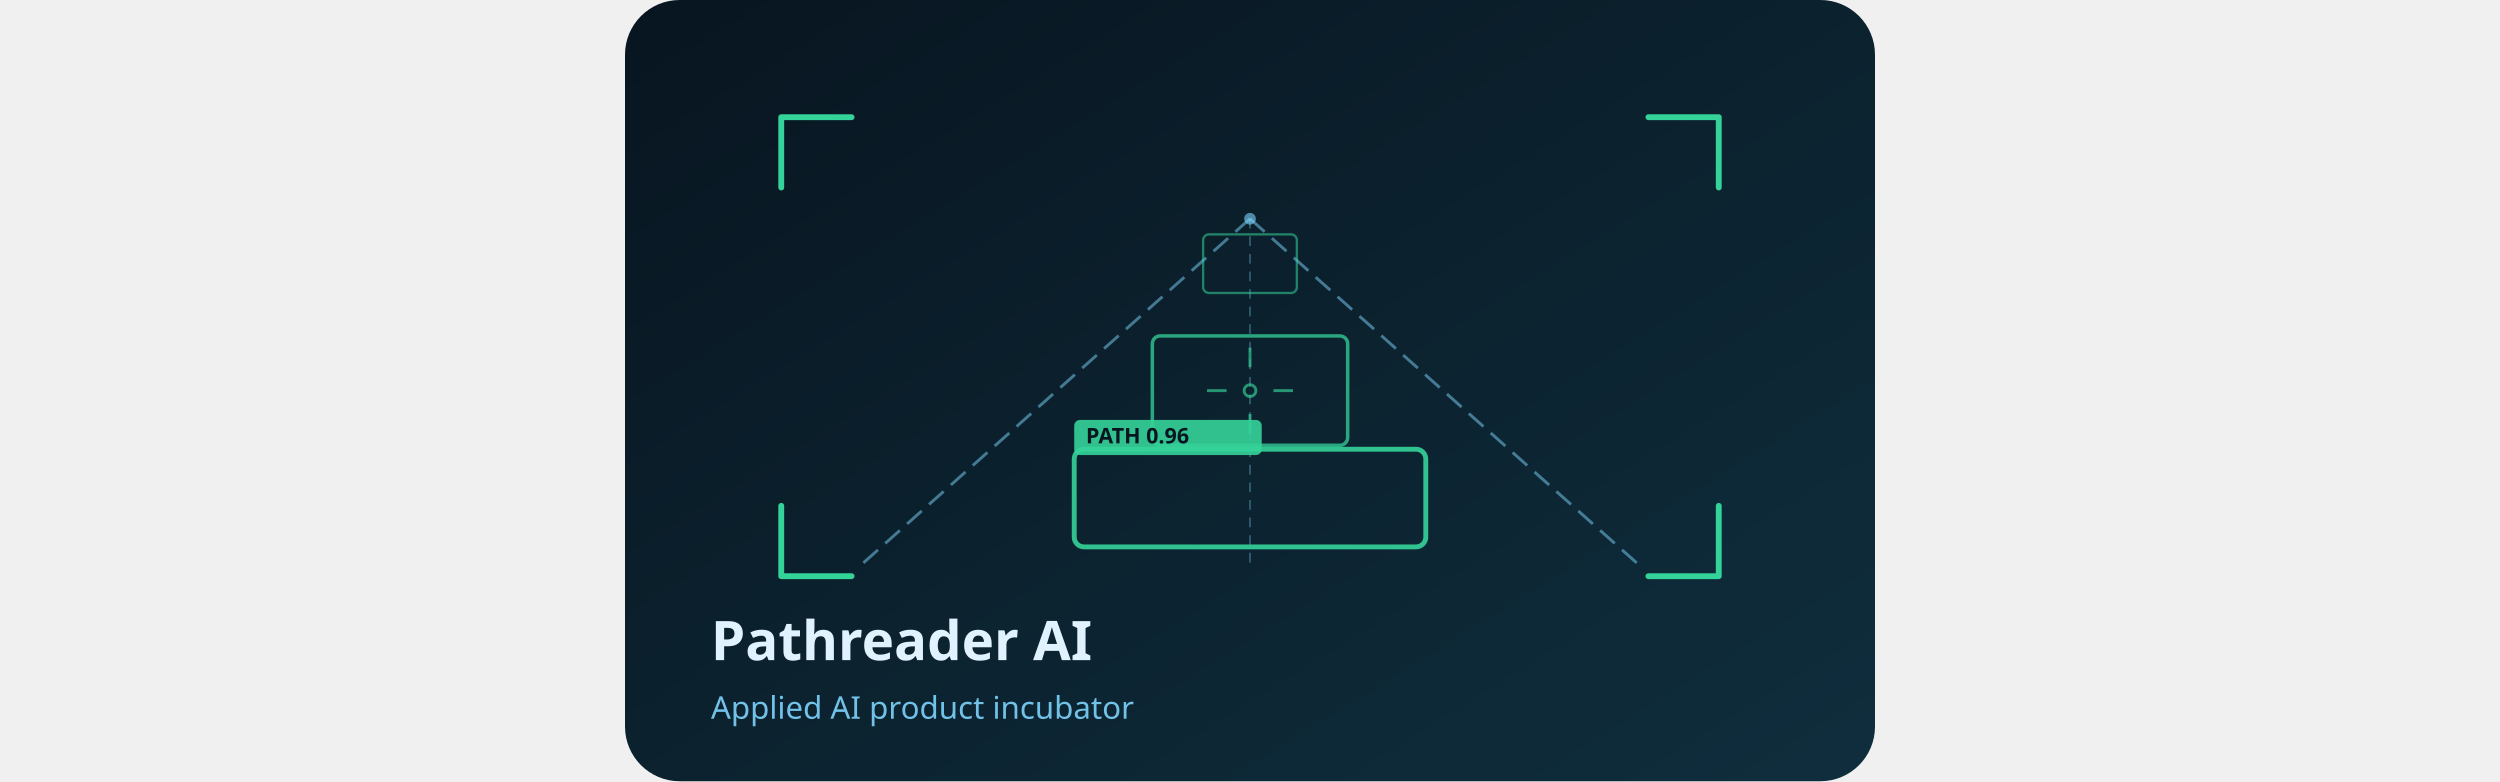
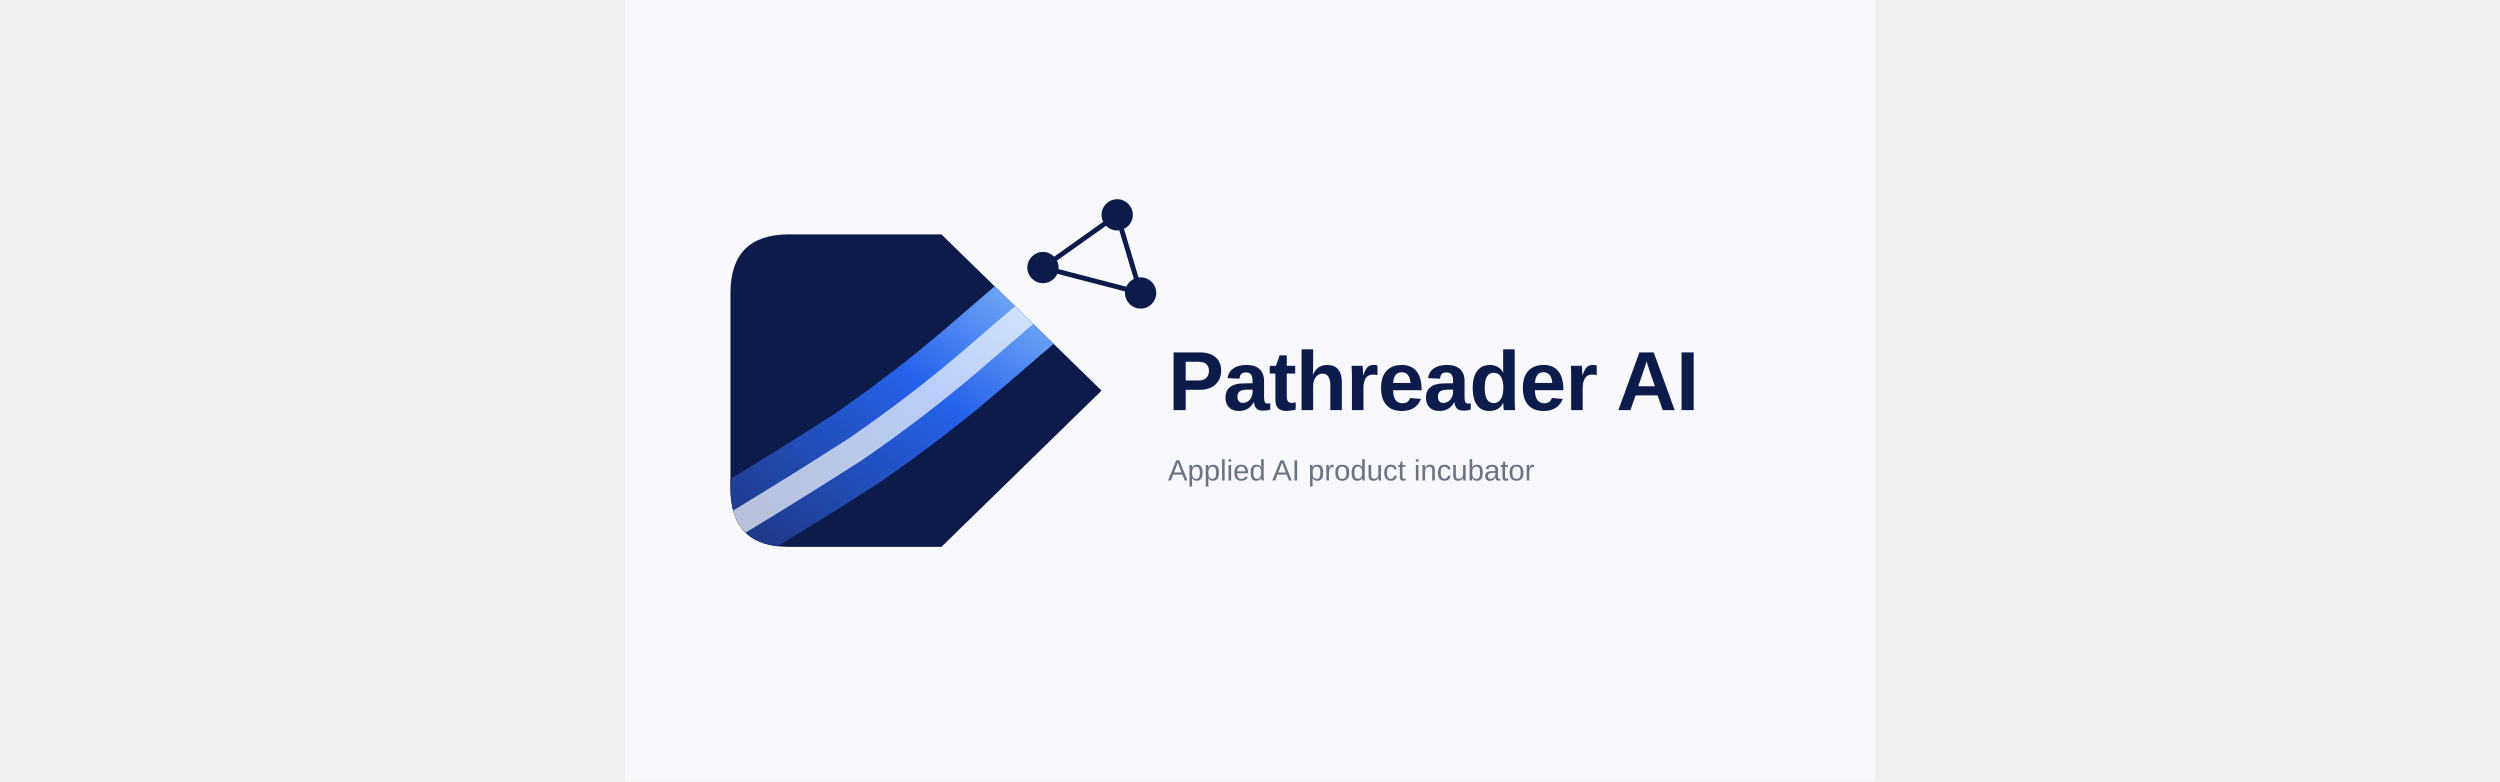
<svg xmlns="http://www.w3.org/2000/svg" width="1280" height="400" viewBox="0 0 640 400" role="img" aria-labelledby="pr-title pr-desc">
  <defs>
-     <linearGradient id="prGrad" x1="0" y1="0" x2="1" y2="1">
-       <stop offset="0%" stop-color="#081520" />
-       <stop offset="100%" stop-color="#0F2E3D" />
+     <linearGradient id="roadGrad1280" x1="0" y1="1" x2="1" y2="0">
+       <stop offset="0%" stop-color="#1e3a8a" />
+       <stop offset="55%" stop-color="#2563eb" />
+       <stop offset="100%" stop-color="#93c5fd" />
    </linearGradient>
+     <linearGradient id="textGrad1280" gradientUnits="userSpaceOnUse" x1="278" y1="0" x2="615" y2="0">
+       <stop offset="0%" stop-color="#0d1b4b" />
+       <stop offset="81%" stop-color="#0d1b4b" />
+       <stop offset="84%" stop-color="#00aaff" />
+       <stop offset="100%" stop-color="#0044cc" />
+     </linearGradient>
+     <clipPath id="arrowClip1280">
+       <path d="M 84 120 L 162 120 L 244 200 L 162 280 L 84 280 Q 54 280 54 250 L 54 150 Q 54 120 84 120 Z" />
+     </clipPath>
  </defs>
-   <rect width="640" height="400" fill="url(#prGrad)" rx="28" />
-   <path d="M80 60 L80 96 M80 60 L116 60" stroke="#34D399" stroke-width="3" fill="none" stroke-linecap="round" />
-   <path d="M560 60 L560 96 M560 60 L524 60" stroke="#34D399" stroke-width="3" fill="none" stroke-linecap="round" />
-   <path d="M80 295 L80 259 M80 295 L116 295" stroke="#34D399" stroke-width="3" fill="none" stroke-linecap="round" />
-   <path d="M560 295 L560 259 M560 295 L524 295" stroke="#34D399" stroke-width="3" fill="none" stroke-linecap="round" />
-   <line x1="320" y1="112" x2="120" y2="290" stroke="#7DD3FC" stroke-width="1.5" stroke-dasharray="10 5" opacity="0.5" />
-   <line x1="320" y1="112" x2="520" y2="290" stroke="#7DD3FC" stroke-width="1.5" stroke-dasharray="10 5" opacity="0.5" />
-   <line x1="320" y1="112" x2="320" y2="290" stroke="#7DD3FC" stroke-width="1" stroke-dasharray="5 4" opacity="0.3" />
-   <circle cx="320" cy="112" r="3" fill="#7DD3FC" opacity="0.6" />
-   <rect x="296" y="120" width="48" height="30" rx="3" fill="none" stroke="#34D399" stroke-width="1.2" opacity="0.55" />
-   <rect x="270" y="172" width="100" height="56" rx="4" fill="none" stroke="#34D399" stroke-width="1.8" opacity="0.75" />
-   <rect x="230" y="230" width="180" height="50" rx="5" fill="none" stroke="#34D399" stroke-width="2.5" opacity="0.9" />
-   <rect x="230" y="215" width="96" height="18" rx="3" fill="#34D399" opacity="0.9" />
-   <text x="236" y="227" fill="#081520" font-family="'Segoe UI',system-ui,-apple-system" font-size="11" font-weight="700">PATH  0.96</text>
-   <line x1="308" y1="200" x2="298" y2="200" stroke="#34D399" stroke-width="1.5" opacity="0.65" />
-   <line x1="332" y1="200" x2="342" y2="200" stroke="#34D399" stroke-width="1.5" opacity="0.65" />
-   <line x1="320" y1="188" x2="320" y2="178" stroke="#34D399" stroke-width="1.5" opacity="0.65" />
-   <line x1="320" y1="212" x2="320" y2="222" stroke="#34D399" stroke-width="1.5" opacity="0.65" />
-   <circle cx="320" cy="200" r="3" fill="none" stroke="#34D399" stroke-width="1.5" opacity="0.65" />
-   <text x="44" y="338" fill="#E0F2FE" font-family="'Segoe UI',system-ui,-apple-system" font-size="28" font-weight="700">Pathreader AI</text>
-   <text x="44" y="368" fill="#7DD3FC" font-family="'Segoe UI',system-ui,-apple-system" font-size="16" opacity="0.9">Applied AI product incubator</text>
+   <rect width="640" height="400" fill="#f7f9fc" />
+   <path d="M 84 120 L 162 120 L 244 200 L 162 280 L 84 280 Q 54 280 54 250 L 54 150 Q 54 120 84 120 Z" fill="#0d1b4b" />
+   <g clip-path="url(#arrowClip1280)">
+     <path d="M 57 268 Q 90 248 118 230 Q 150 208 178 184 Q 208 158 232 138" fill="none" stroke="url(#roadGrad1280)" stroke-width="42" stroke-linecap="round" />
+     <path d="M 57 268 Q 90 248 118 230 Q 150 208 178 184 Q 208 158 232 138" fill="none" stroke="#ffffff" stroke-width="13" stroke-linecap="round" opacity="0.68" />
+   </g>
+   <line x1="214" y1="137" x2="252" y2="110" stroke="#0d1b4b" stroke-width="2.5" stroke-linecap="round" />
+   <line x1="214" y1="137" x2="264" y2="150" stroke="#0d1b4b" stroke-width="2.5" stroke-linecap="round" />
+   <line x1="252" y1="110" x2="264" y2="150" stroke="#0d1b4b" stroke-width="2.5" stroke-linecap="round" />
+   <circle cx="214" cy="137" r="8" fill="#0d1b4b" />
+   <circle cx="252" cy="110" r="8" fill="#0d1b4b" />
+   <circle cx="264" cy="150" r="8" fill="#0d1b4b" />
+   <text x="278" y="210" fill="url(#textGrad1280)" font-family="'Segoe UI', 'Helvetica Neue', Arial, sans-serif" font-size="43" font-weight="700" letter-spacing="-0.5">Pathreader AI</text>
+   <text x="278" y="246" fill="#6b7280" font-family="'Segoe UI', 'Helvetica Neue', Arial, sans-serif" font-size="15" font-weight="400">Applied AI product incubator</text>
</svg>
